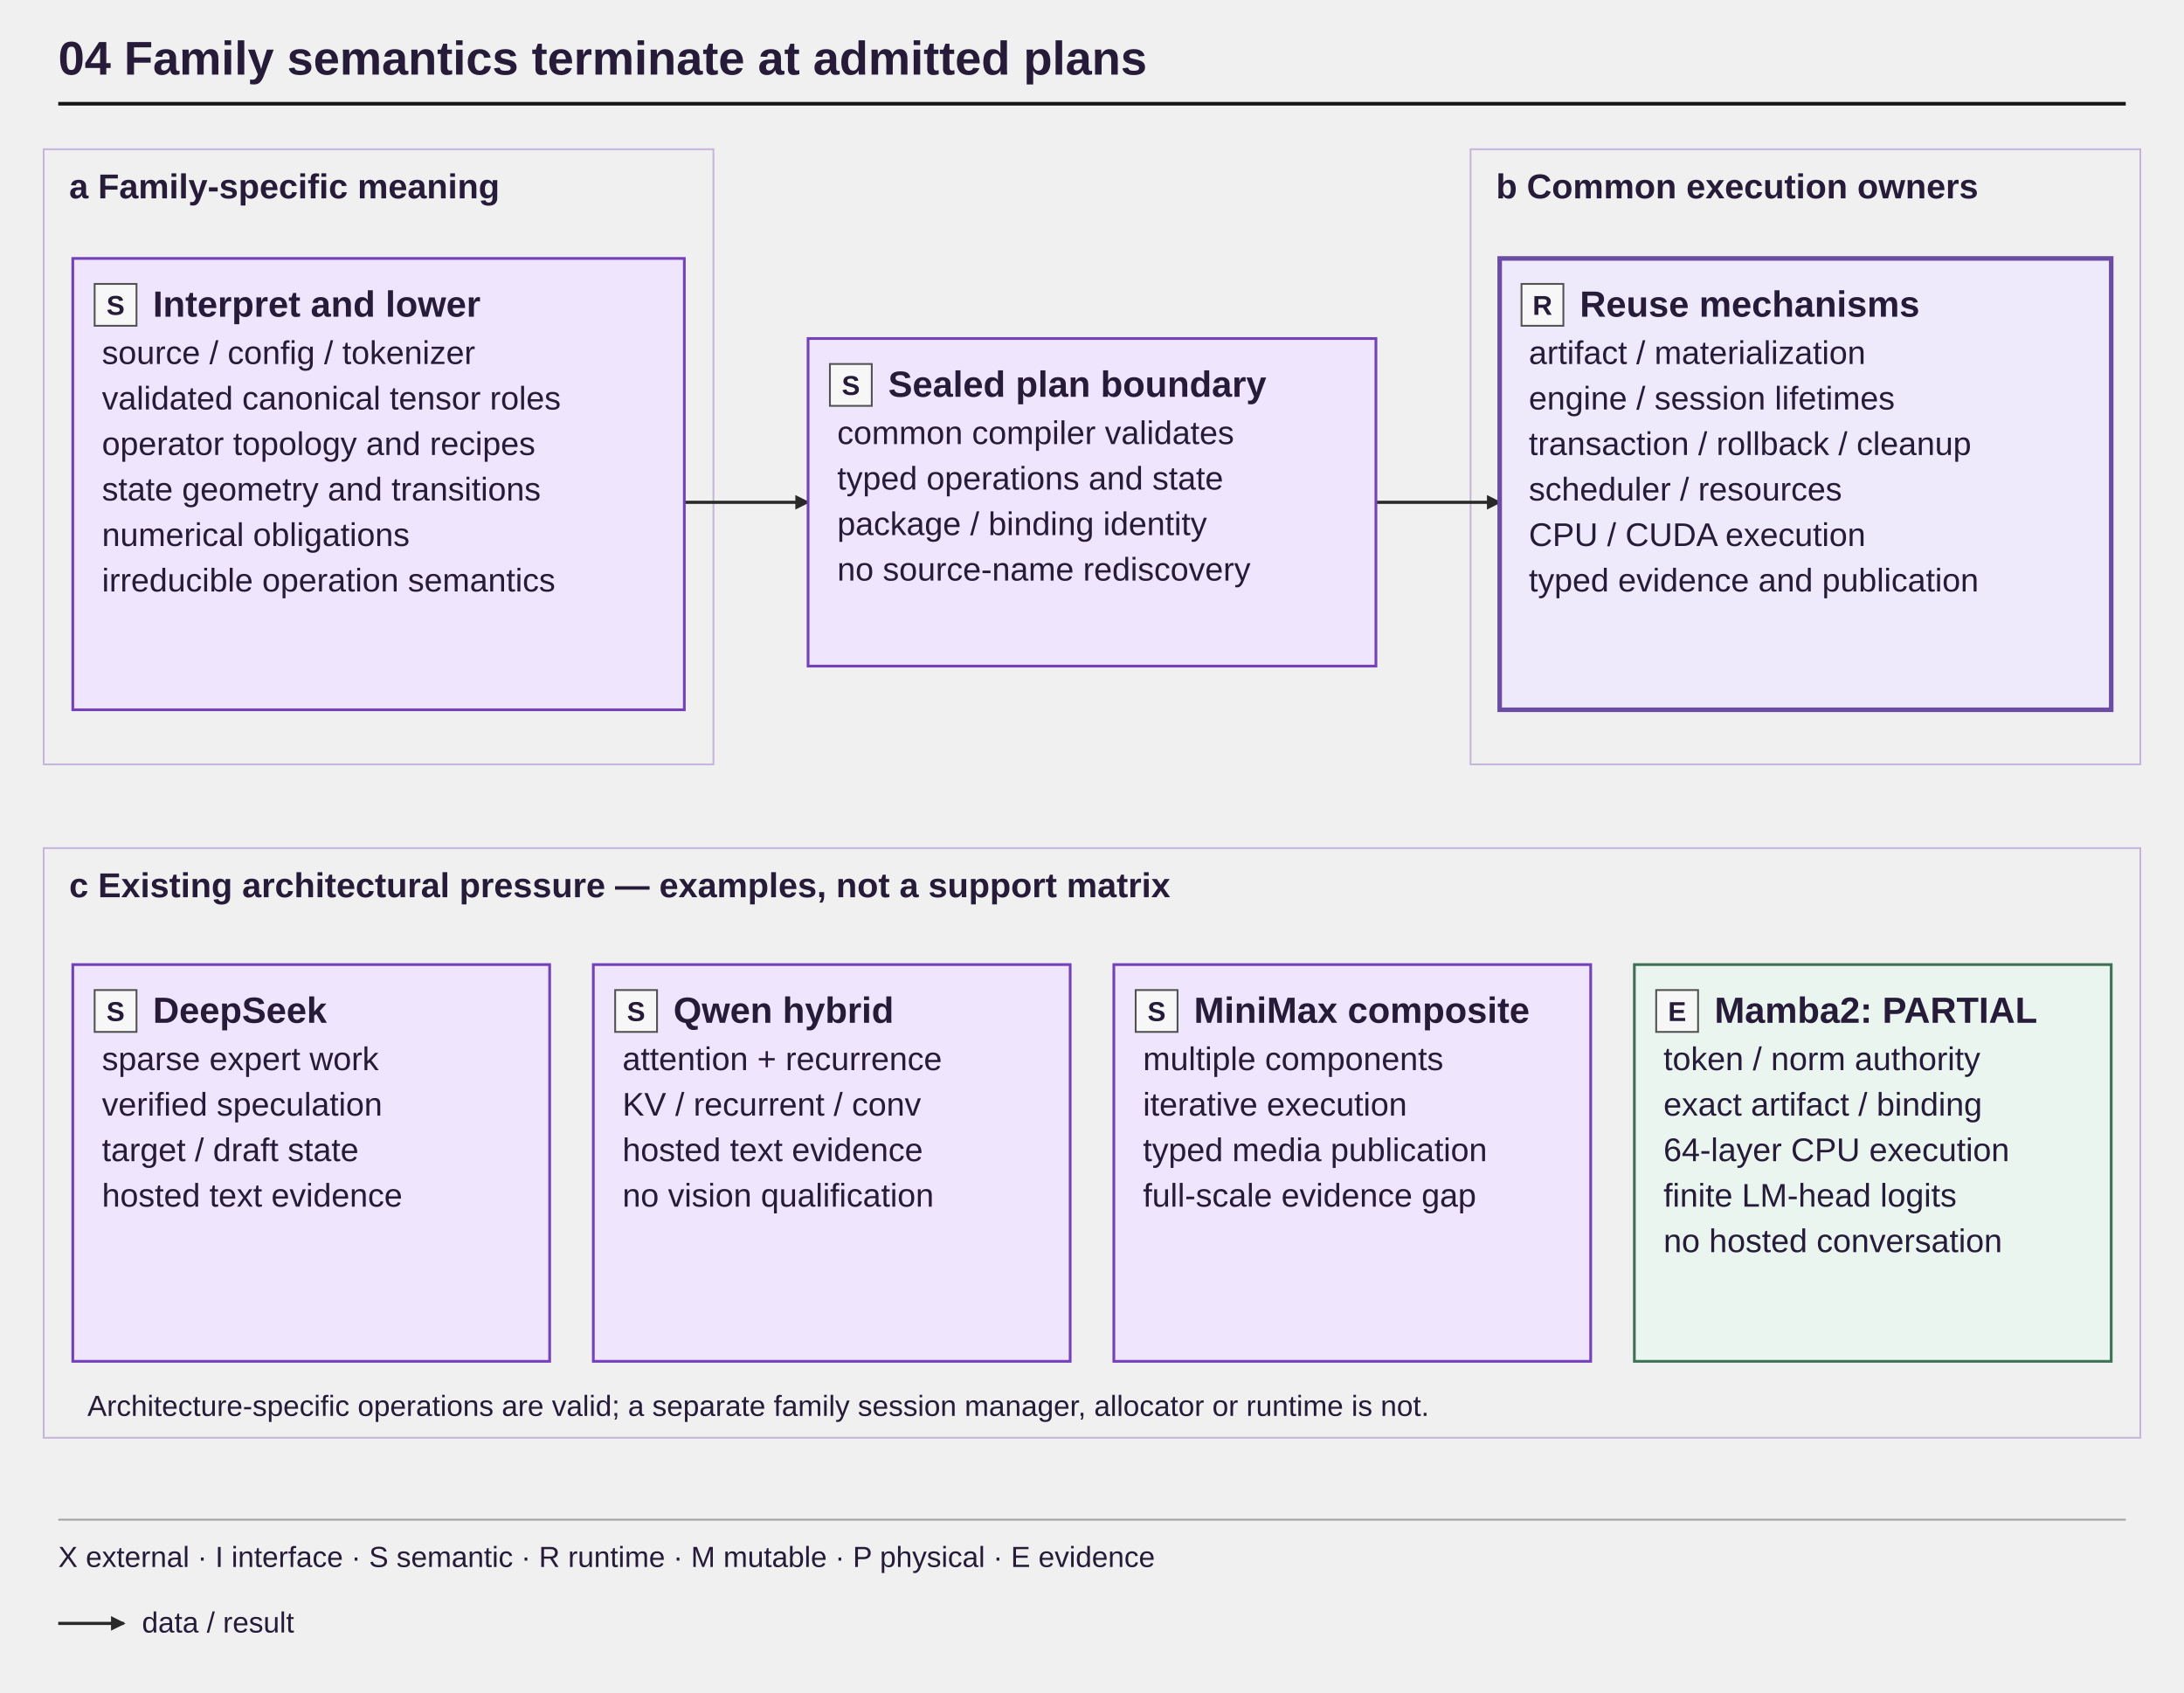
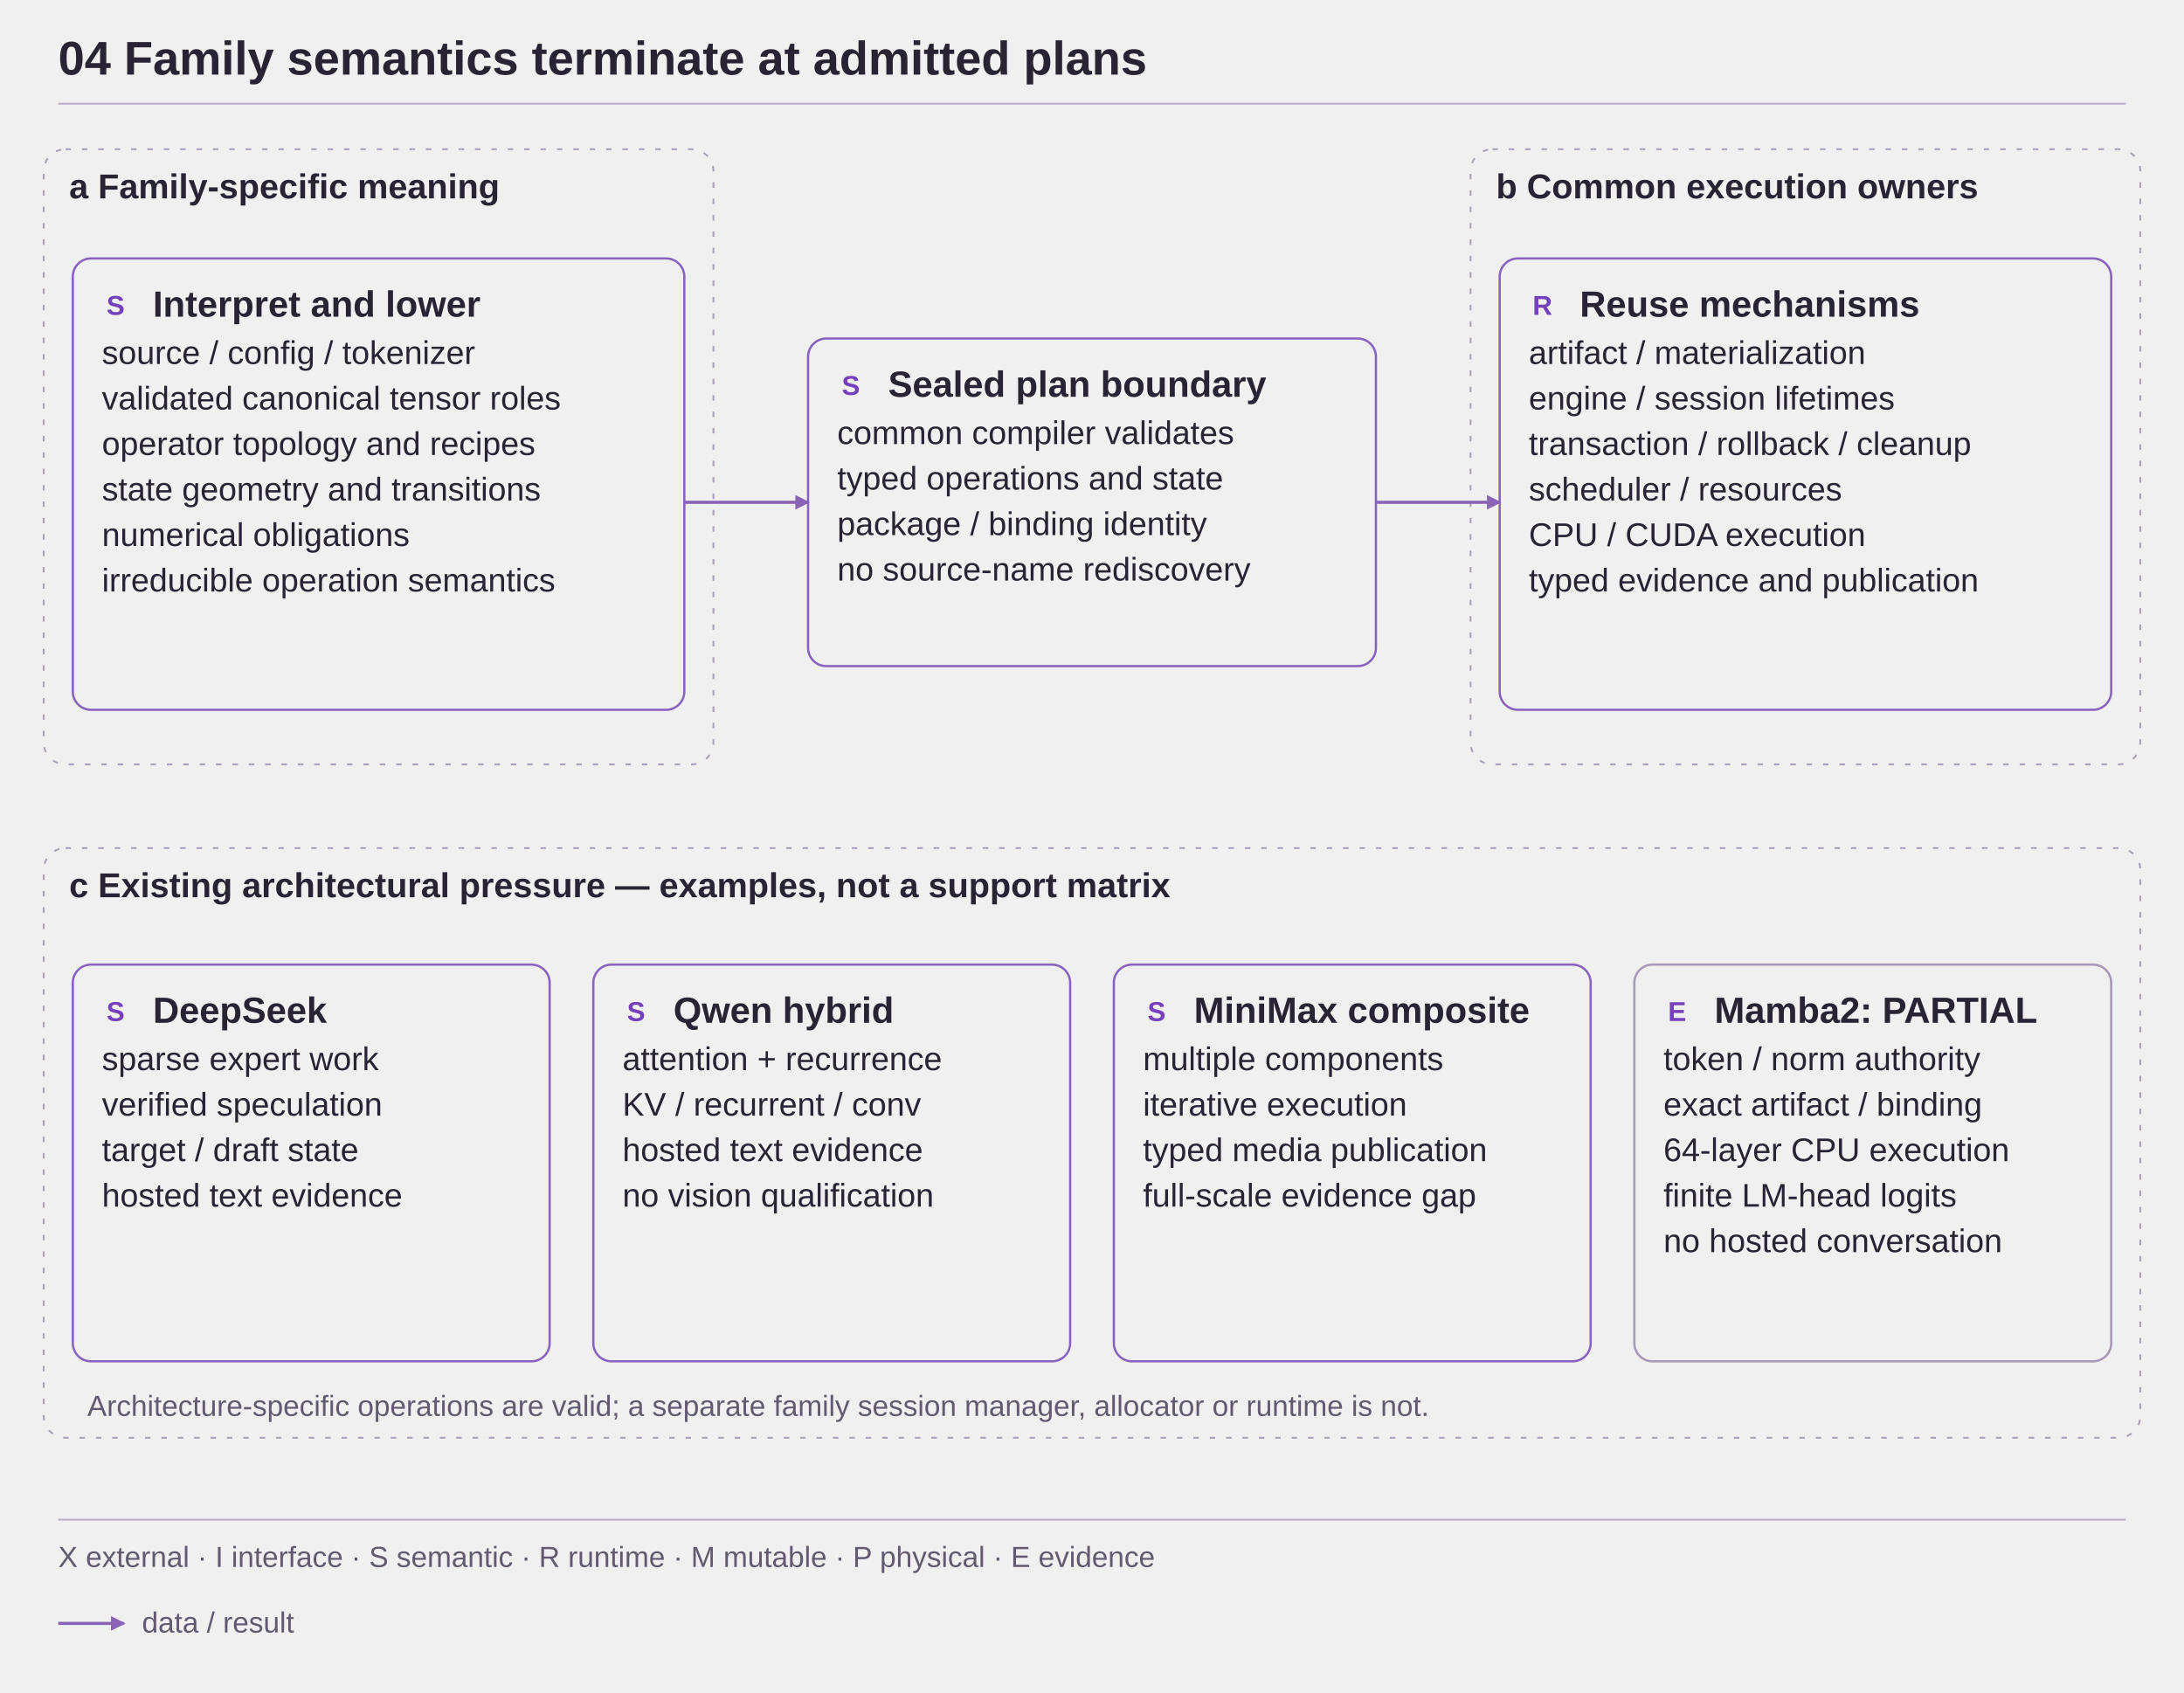
<svg xmlns="http://www.w3.org/2000/svg" width="1200" height="930" viewBox="0 0 1200 930" role="img" aria-labelledby="title desc">
  <defs>
-     <style>text{fill:#261b38}
+     <style>text{fill:#292434}
.title{font-size:26px;font-weight:700}.panel-title{font-size:19px;font-weight:700}
.node-title{font-size:20px;font-weight:700}.body{font-size:18px}
- .note,.legend{font-size:16px}.code{font-size:16px}
+ .note,.legend{font-size:16px;fill:#625a70}.code{font-size:16px}
.tag{font-size:15px;font-weight:700;text-anchor:middle}
.label{font-size:16px}
- .panel{fill:none;stroke:#c6b6db;stroke-width:1}
- .node{fill:#fff;stroke:#665275;stroke-width:1.5}
- .semantic{fill:#efe5fc;stroke:#7541ba}.physical{fill:#f4effb;stroke:#8054b2}
- .runtime{fill:#eeeafb;stroke:#6a4ca3}.mutable{fill:#fff3db;stroke:#8e6920}
- .interface{fill:#edf3fb;stroke:#456789}.external{fill:#f2f2f4;stroke:#707078}
- .evidence{fill:#eaf5ef;stroke:#3d7255}
- .external{stroke-dasharray:6 4}.runtime{stroke-width:2.5}.mutable{stroke-width:2}
- .edge{fill:none;stroke:#292929;stroke-width:1.7;stroke-linejoin:round}
- @media(prefers-color-scheme:dark){.title,.legend,.panel-title{fill:#e9e2f4}.edge{stroke:#b9b0c5}#solid path{fill:#b9b0c5}#open path{stroke:#b9b0c5}}</style>
+ .panel{fill:none;stroke:#aaa0b8;stroke-width:1;stroke-dasharray:3 6}
+ .node{fill:none;stroke:#a69ab8;stroke-width:1.25}
+ .semantic,.physical,.runtime{stroke:#8964bf}
+ .external{stroke-dasharray:5 4}
+ .tag,.kind,.eyebrow{fill:#7541ba}
+ .rule{fill:none;stroke:#b9afc8;stroke-width:1}
+ .edge{fill:none;stroke:#8863b6;stroke-width:1.7;stroke-linejoin:round}
+ #solid path{fill:#8863b6}#open path{stroke:#8863b6}
+ @media(prefers-color-scheme:dark){text{fill:#ede8f5}.note,.legend,.body,.code,.label{fill:#c0b8cd}.panel{stroke:#675a78}.node{stroke:#8f79aa}.tag,.kind,.eyebrow{fill:#ba97f2}.rule{stroke:#675a78}.edge{stroke:#ad8bd5}#solid path{fill:#ad8bd5}#open path{stroke:#ad8bd5}}</style>
    <marker id="solid" markerWidth="8" markerHeight="8" refX="7" refY="4" orient="auto" markerUnits="userSpaceOnUse">
      <path d="M0 0L8 4L0 8Z" fill="#292929" />
    </marker>
    <marker id="open" markerWidth="9" markerHeight="10" refX="8" refY="5" orient="auto" markerUnits="userSpaceOnUse">
      <path d="M1 1L8 5L1 9" fill="none" stroke="#292929" stroke-width="1.5" />
    </marker>
  </defs>
  <text x="32" y="41" class="title" font-family="Liberation Sans, Arial, sans-serif">04  Family semantics terminate at admitted plans</text>
-   <path d="M32 57H1168" stroke="#161616" stroke-width="2" />
-   <rect class="panel" x="24" y="82" width="368" height="338" />
+   <path class="rule" d="M32 57H1168" />
+   <rect class="panel" x="24" y="82" width="368" height="338" rx="12" />
  <text x="38" y="109" class="panel-title" font-family="Liberation Sans, Arial, sans-serif">a  Family-specific meaning</text>
-   <rect class="panel" x="808" y="82" width="368" height="338" />
+   <rect class="panel" x="808" y="82" width="368" height="338" rx="12" />
  <text x="822" y="109" class="panel-title" font-family="Liberation Sans, Arial, sans-serif">b  Common execution owners</text>
-   <rect class="panel" x="24" y="466" width="1152" height="324" />
+   <rect class="panel" x="24" y="466" width="1152" height="324" rx="12" />
  <text x="38" y="493" class="panel-title" font-family="Liberation Sans, Arial, sans-serif">c  Existing architectural pressure — examples, not a support matrix</text>
  <polyline class="edge" points="376,276 444,276" stroke-dasharray="none" marker-end="url(#solid)" />
  <polyline class="edge" points="756,276 824,276" stroke-dasharray="none" marker-end="url(#solid)" />
  <g id="family">
-     <rect class="node semantic" x="40" y="142" width="336" height="248" />
-     <rect x="52" y="156" width="23" height="23" fill="#f7f7f7" stroke="#525252" />
+     <rect class="node semantic" x="40" y="142" width="336" height="248" rx="10" />
    <text x="63.5" y="173" class="tag" font-family="Liberation Sans, Arial, sans-serif">S</text>
    <text x="84" y="174" class="node-title" font-family="Liberation Sans, Arial, sans-serif">Interpret and lower</text>
    <text x="56" y="200" class="body" font-family="Liberation Sans, Arial, sans-serif">source / config / tokenizer</text>
    <text x="56" y="225" class="body" font-family="Liberation Sans, Arial, sans-serif">validated canonical tensor roles</text>
    <text x="56" y="250" class="body" font-family="Liberation Sans, Arial, sans-serif">operator topology and recipes</text>
    <text x="56" y="275" class="body" font-family="Liberation Sans, Arial, sans-serif">state geometry and transitions</text>
    <text x="56" y="300" class="body" font-family="Liberation Sans, Arial, sans-serif">numerical obligations</text>
    <text x="56" y="325" class="body" font-family="Liberation Sans, Arial, sans-serif">irreducible operation semantics</text>
  </g>
  <g id="sealed">
-     <rect class="node semantic" x="444" y="186" width="312" height="180" />
-     <rect x="456" y="200" width="23" height="23" fill="#f7f7f7" stroke="#525252" />
+     <rect class="node semantic" x="444" y="186" width="312" height="180" rx="10" />
    <text x="467.5" y="217" class="tag" font-family="Liberation Sans, Arial, sans-serif">S</text>
    <text x="488" y="218" class="node-title" font-family="Liberation Sans, Arial, sans-serif">Sealed plan boundary</text>
    <text x="460" y="244" class="body" font-family="Liberation Sans, Arial, sans-serif">common compiler validates</text>
    <text x="460" y="269" class="body" font-family="Liberation Sans, Arial, sans-serif">typed operations and state</text>
    <text x="460" y="294" class="body" font-family="Liberation Sans, Arial, sans-serif">package / binding identity</text>
    <text x="460" y="319" class="body" font-family="Liberation Sans, Arial, sans-serif">no source-name rediscovery</text>
  </g>
  <g id="generic">
-     <rect class="node runtime" x="824" y="142" width="336" height="248" />
-     <rect x="836" y="156" width="23" height="23" fill="#f7f7f7" stroke="#525252" />
+     <rect class="node runtime" x="824" y="142" width="336" height="248" rx="10" />
    <text x="847.5" y="173" class="tag" font-family="Liberation Sans, Arial, sans-serif">R</text>
    <text x="868" y="174" class="node-title" font-family="Liberation Sans, Arial, sans-serif">Reuse mechanisms</text>
    <text x="840" y="200" class="body" font-family="Liberation Sans, Arial, sans-serif">artifact / materialization</text>
    <text x="840" y="225" class="body" font-family="Liberation Sans, Arial, sans-serif">engine / session lifetimes</text>
    <text x="840" y="250" class="body" font-family="Liberation Sans, Arial, sans-serif">transaction / rollback / cleanup</text>
    <text x="840" y="275" class="body" font-family="Liberation Sans, Arial, sans-serif">scheduler / resources</text>
    <text x="840" y="300" class="body" font-family="Liberation Sans, Arial, sans-serif">CPU / CUDA execution</text>
    <text x="840" y="325" class="body" font-family="Liberation Sans, Arial, sans-serif">typed evidence and publication</text>
  </g>
  <g id="deepseek">
-     <rect class="node semantic" x="40" y="530" width="262" height="218" />
-     <rect x="52" y="544" width="23" height="23" fill="#f7f7f7" stroke="#525252" />
+     <rect class="node semantic" x="40" y="530" width="262" height="218" rx="10" />
    <text x="63.5" y="561" class="tag" font-family="Liberation Sans, Arial, sans-serif">S</text>
    <text x="84" y="562" class="node-title" font-family="Liberation Sans, Arial, sans-serif">DeepSeek</text>
    <text x="56" y="588" class="body" font-family="Liberation Sans, Arial, sans-serif">sparse expert work</text>
    <text x="56" y="613" class="body" font-family="Liberation Sans, Arial, sans-serif">verified speculation</text>
    <text x="56" y="638" class="body" font-family="Liberation Sans, Arial, sans-serif">target / draft state</text>
    <text x="56" y="663" class="body" font-family="Liberation Sans, Arial, sans-serif">hosted text evidence</text>
  </g>
  <g id="qwen">
-     <rect class="node semantic" x="326" y="530" width="262" height="218" />
-     <rect x="338" y="544" width="23" height="23" fill="#f7f7f7" stroke="#525252" />
+     <rect class="node semantic" x="326" y="530" width="262" height="218" rx="10" />
    <text x="349.5" y="561" class="tag" font-family="Liberation Sans, Arial, sans-serif">S</text>
    <text x="370" y="562" class="node-title" font-family="Liberation Sans, Arial, sans-serif">Qwen hybrid</text>
    <text x="342" y="588" class="body" font-family="Liberation Sans, Arial, sans-serif">attention + recurrence</text>
    <text x="342" y="613" class="body" font-family="Liberation Sans, Arial, sans-serif">KV / recurrent / conv</text>
    <text x="342" y="638" class="body" font-family="Liberation Sans, Arial, sans-serif">hosted text evidence</text>
    <text x="342" y="663" class="body" font-family="Liberation Sans, Arial, sans-serif">no vision qualification</text>
  </g>
  <g id="minimax">
-     <rect class="node semantic" x="612" y="530" width="262" height="218" />
-     <rect x="624" y="544" width="23" height="23" fill="#f7f7f7" stroke="#525252" />
+     <rect class="node semantic" x="612" y="530" width="262" height="218" rx="10" />
    <text x="635.5" y="561" class="tag" font-family="Liberation Sans, Arial, sans-serif">S</text>
    <text x="656" y="562" class="node-title" font-family="Liberation Sans, Arial, sans-serif">MiniMax composite</text>
    <text x="628" y="588" class="body" font-family="Liberation Sans, Arial, sans-serif">multiple components</text>
    <text x="628" y="613" class="body" font-family="Liberation Sans, Arial, sans-serif">iterative execution</text>
    <text x="628" y="638" class="body" font-family="Liberation Sans, Arial, sans-serif">typed media publication</text>
    <text x="628" y="663" class="body" font-family="Liberation Sans, Arial, sans-serif">full-scale evidence gap</text>
  </g>
  <g id="mamba">
-     <rect class="node evidence" x="898" y="530" width="262" height="218" />
-     <rect x="910" y="544" width="23" height="23" fill="#f7f7f7" stroke="#525252" />
+     <rect class="node evidence" x="898" y="530" width="262" height="218" rx="10" />
    <text x="921.5" y="561" class="tag" font-family="Liberation Sans, Arial, sans-serif">E</text>
    <text x="942" y="562" class="node-title" font-family="Liberation Sans, Arial, sans-serif">Mamba2: PARTIAL</text>
    <text x="914" y="588" class="body" font-family="Liberation Sans, Arial, sans-serif">token / norm authority</text>
    <text x="914" y="613" class="body" font-family="Liberation Sans, Arial, sans-serif">exact artifact / binding</text>
    <text x="914" y="638" class="body" font-family="Liberation Sans, Arial, sans-serif">64-layer CPU execution</text>
    <text x="914" y="663" class="body" font-family="Liberation Sans, Arial, sans-serif">finite LM-head logits</text>
    <text x="914" y="688" class="body" font-family="Liberation Sans, Arial, sans-serif">no hosted conversation</text>
  </g>
  <text x="48" y="778" class="note" font-family="Liberation Sans, Arial, sans-serif">Architecture-specific operations are valid; a separate family session manager, allocator or runtime is not.</text>
-   <path d="M32 835H1168" stroke="#a3a3a3" />
+   <path class="rule" d="M32 835H1168" />
  <text x="32" y="861" class="legend" font-family="Liberation Sans, Arial, sans-serif">X external · I interface · S semantic · R runtime · M mutable · P physical · E evidence</text>
  <path class="edge" d="M32 892h36" stroke-dasharray="none" marker-end="url(#solid)" />
  <text x="78" y="897" class="legend" font-family="Liberation Sans, Arial, sans-serif">data / result</text>
</svg>
